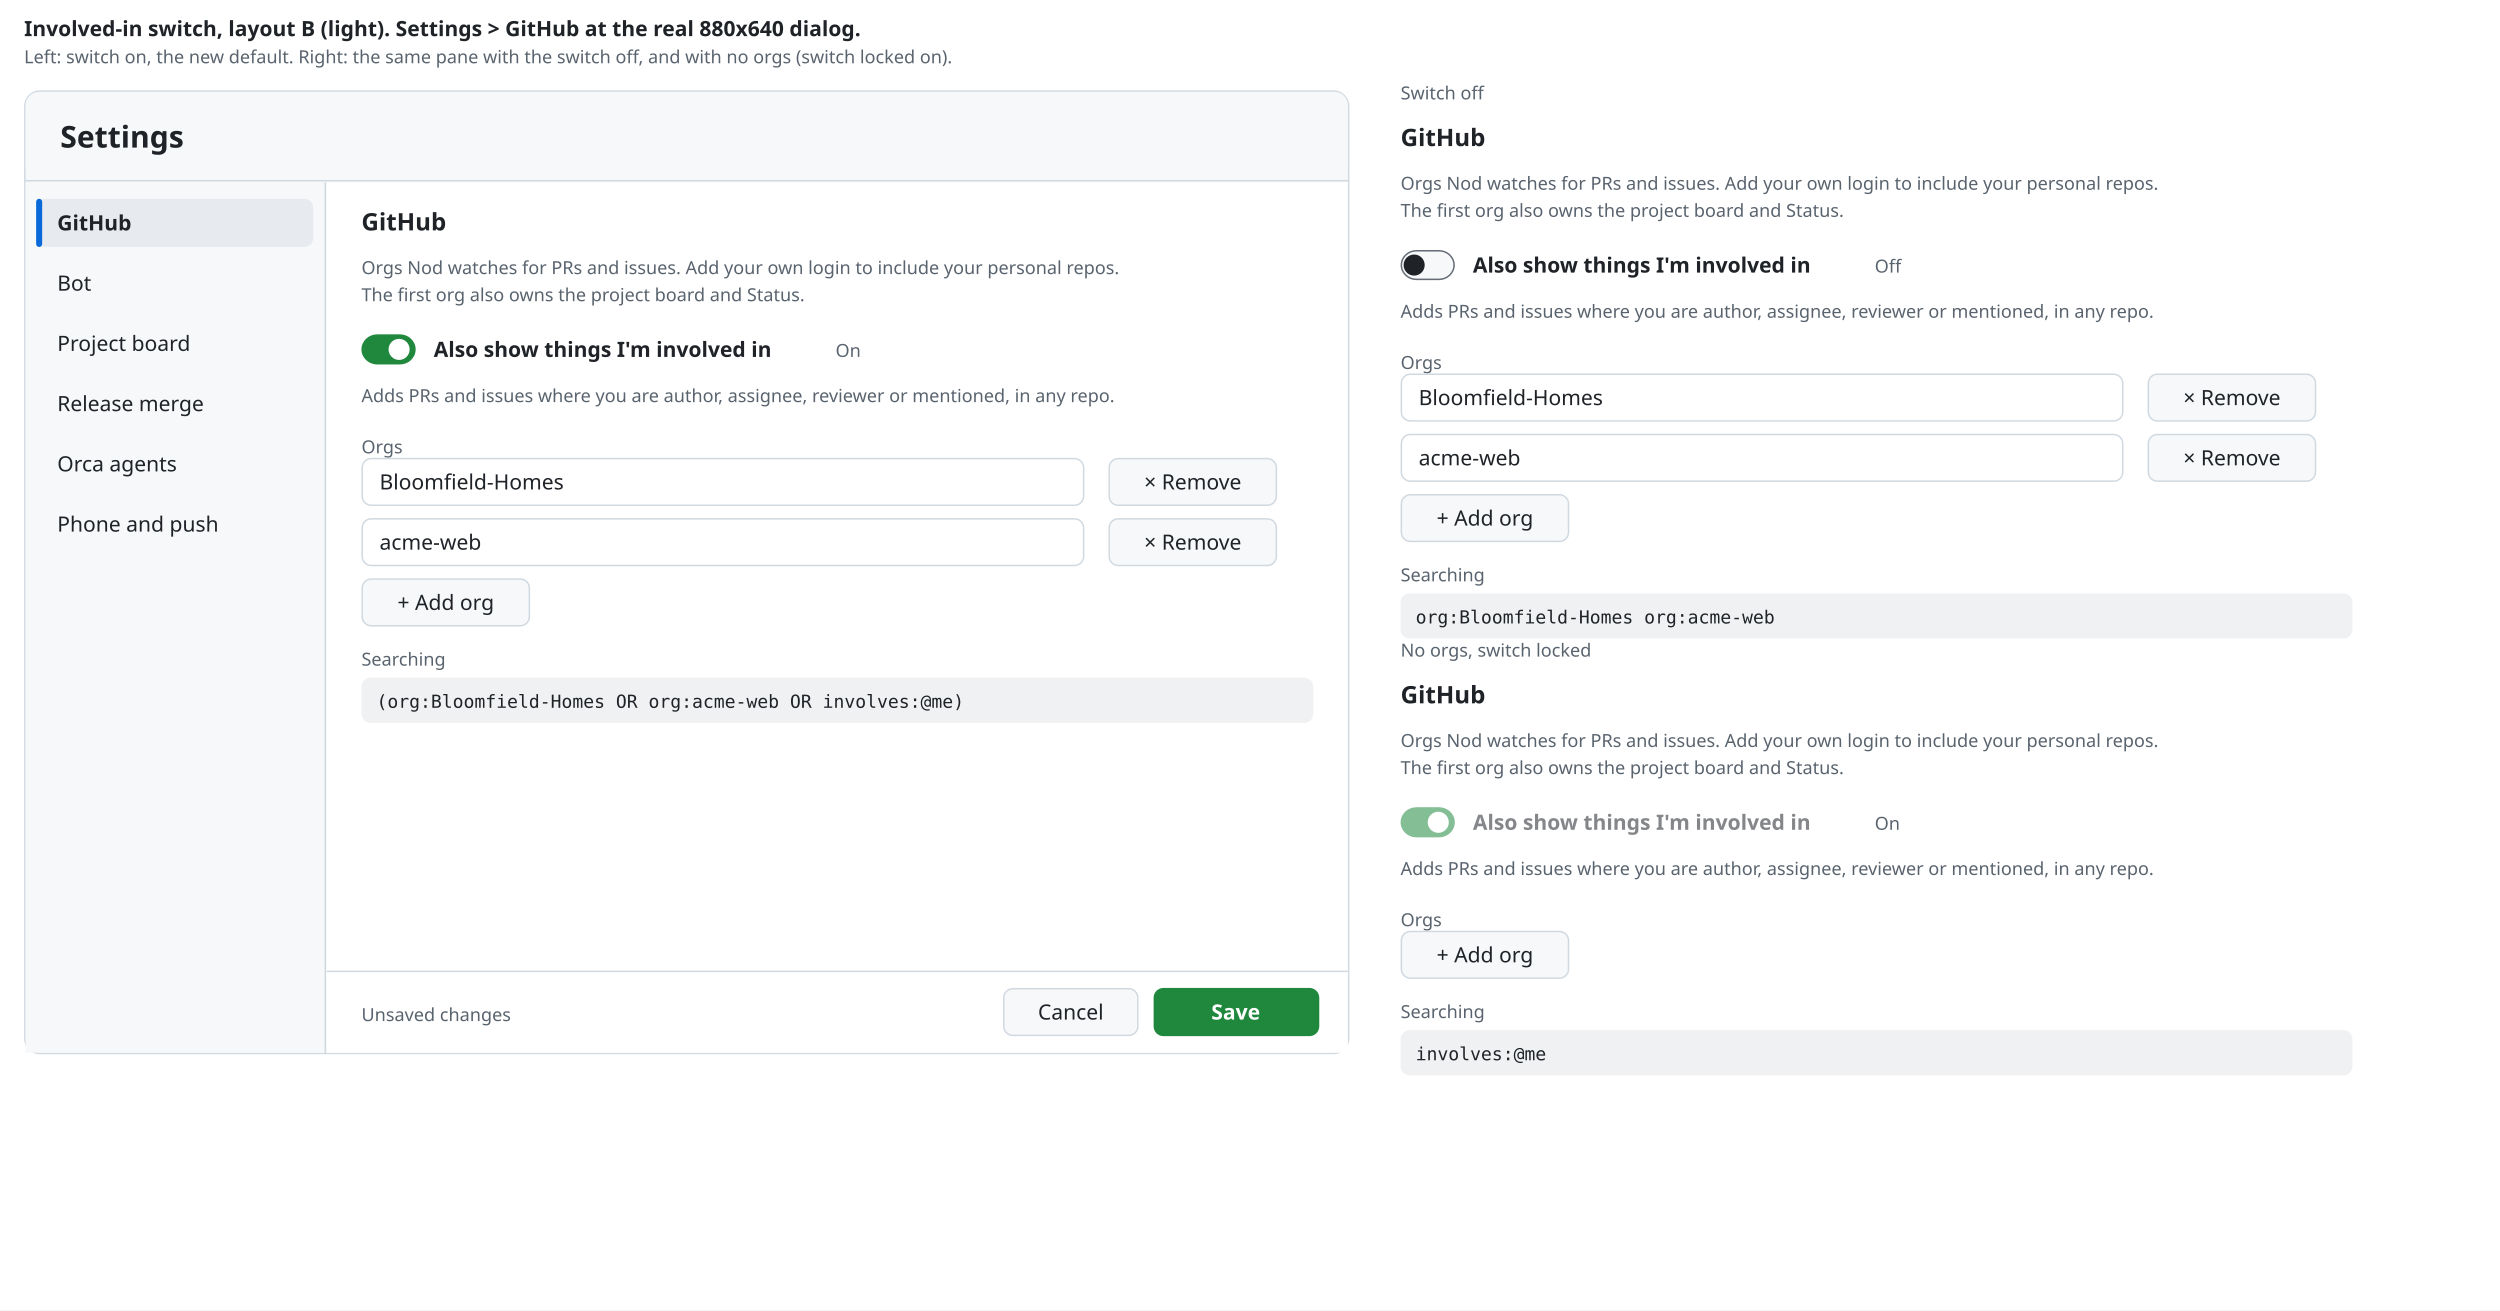
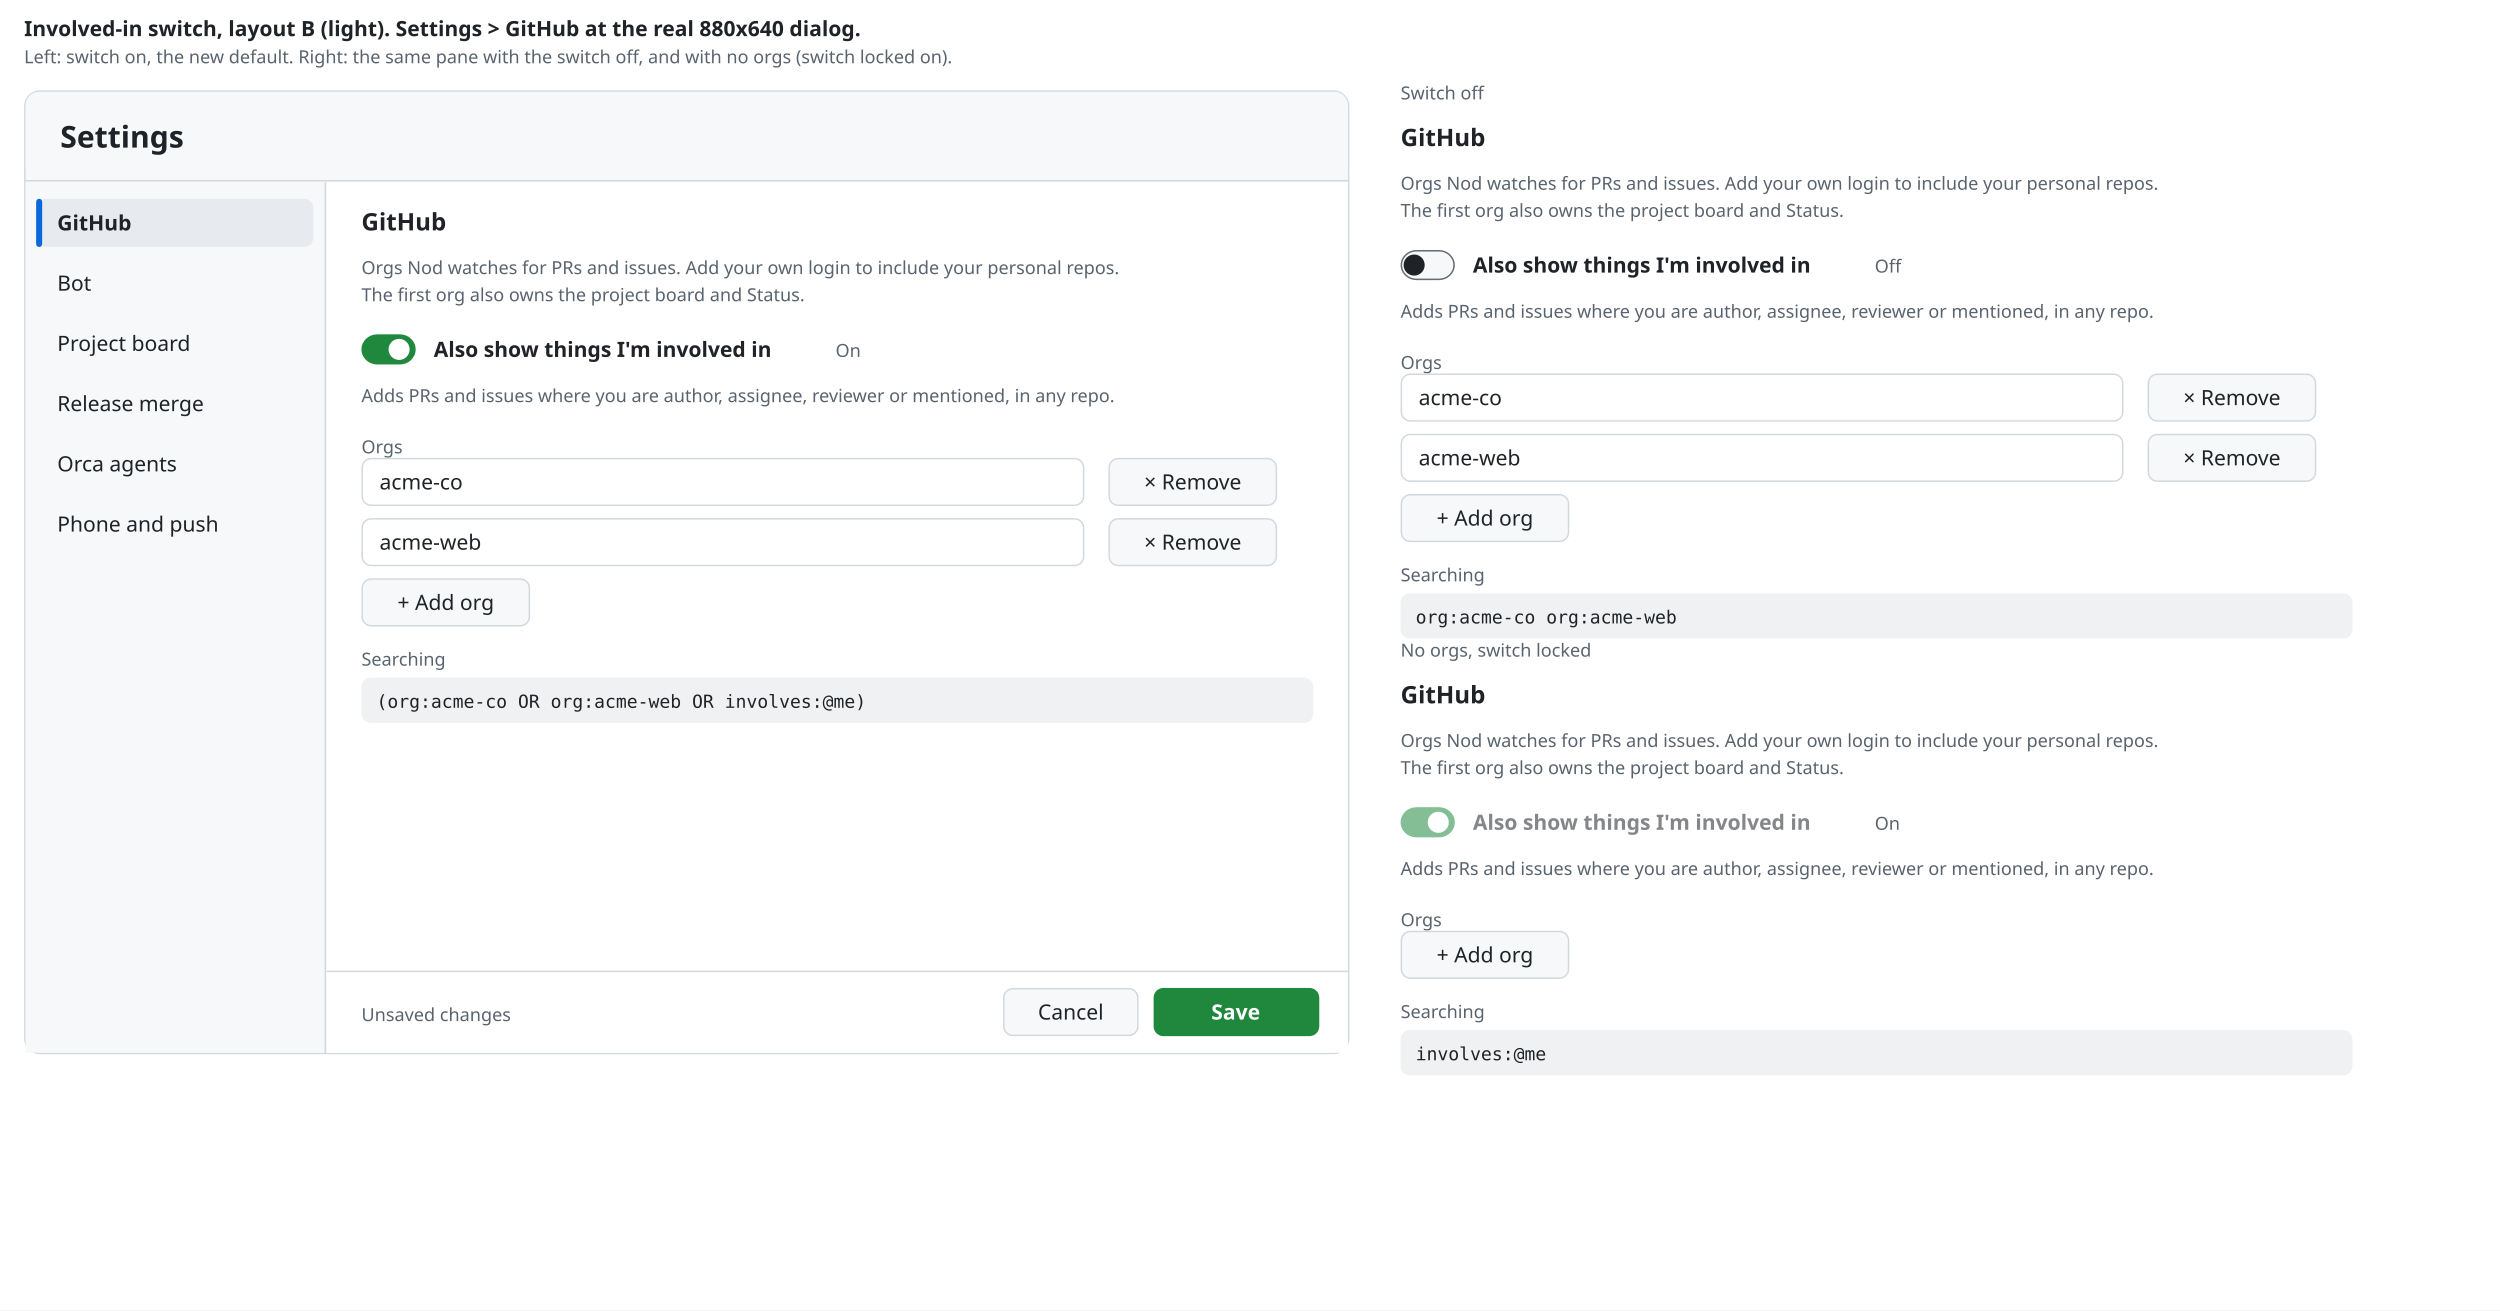
<svg xmlns="http://www.w3.org/2000/svg" width="1660" height="870" viewBox="0 0 1660 870">
  <rect width="1660" height="870" fill="#ffffff" />
  <text x="16" y="24" font-family="-apple-system, Segoe UI, Noto Sans, DejaVu Sans, Arial, sans-serif" font-size="14" font-weight="600" fill="#1f2328" text-anchor="start">Involved-in switch, layout B (light). Settings &gt; GitHub at the real 880x640 dialog.</text>
  <text x="16" y="42" font-family="-apple-system, Segoe UI, Noto Sans, DejaVu Sans, Arial, sans-serif" font-size="12" font-weight="400" fill="#59636e" text-anchor="start">Left: switch on, the new default. Right: the same pane with the switch off, and with no orgs (switch locked on).</text>
  <rect x="16.5" y="60.5" width="879" height="639" rx="10" fill="#f6f8fa" stroke="#d1d9e0" stroke-width="1" />
  <rect x="17" y="61" width="878" height="59" rx="9" fill="#f6f8fa" />
  <text x="40" y="98" font-family="-apple-system, Segoe UI, Noto Sans, DejaVu Sans, Arial, sans-serif" font-size="20" font-weight="600" fill="#1f2328" text-anchor="start">Settings</text>
  <line x1="16" y1="120" x2="896" y2="120" stroke="#d1d9e0" />
  <rect x="17" y="121" width="199" height="578" rx="0" fill="#f6f8fa" />
  <line x1="216" y1="121" x2="216" y2="700" stroke="#d1d9e0" />
  <rect x="24" y="132" width="184" height="32" rx="6" fill="#818b981f" />
  <rect x="24" y="132" width="4" height="32" rx="2" fill="#0969da" />
  <text x="38" y="153" font-family="-apple-system, Segoe UI, Noto Sans, DejaVu Sans, Arial, sans-serif" font-size="14" font-weight="600" fill="#1f2328" text-anchor="start">GitHub</text>
  <text x="38" y="193" font-family="-apple-system, Segoe UI, Noto Sans, DejaVu Sans, Arial, sans-serif" font-size="14" font-weight="400" fill="#1f2328" text-anchor="start">Bot</text>
  <text x="38" y="233" font-family="-apple-system, Segoe UI, Noto Sans, DejaVu Sans, Arial, sans-serif" font-size="14" font-weight="400" fill="#1f2328" text-anchor="start">Project board</text>
  <text x="38" y="273" font-family="-apple-system, Segoe UI, Noto Sans, DejaVu Sans, Arial, sans-serif" font-size="14" font-weight="400" fill="#1f2328" text-anchor="start">Release merge</text>
  <text x="38" y="313" font-family="-apple-system, Segoe UI, Noto Sans, DejaVu Sans, Arial, sans-serif" font-size="14" font-weight="400" fill="#1f2328" text-anchor="start">Orca agents</text>
  <text x="38" y="353" font-family="-apple-system, Segoe UI, Noto Sans, DejaVu Sans, Arial, sans-serif" font-size="14" font-weight="400" fill="#1f2328" text-anchor="start">Phone and push</text>
  <rect x="217" y="121" width="678" height="578" rx="0" fill="#ffffff" />
  <text x="240" y="153" font-family="-apple-system, Segoe UI, Noto Sans, DejaVu Sans, Arial, sans-serif" font-size="16" font-weight="600" fill="#1f2328" text-anchor="start">GitHub</text>
  <text x="240" y="182" font-family="-apple-system, Segoe UI, Noto Sans, DejaVu Sans, Arial, sans-serif" font-size="12" font-weight="400" fill="#59636e" text-anchor="start">Orgs Nod watches for PRs and issues. Add your own login to include your personal repos.</text>
  <text x="240" y="200" font-family="-apple-system, Segoe UI, Noto Sans, DejaVu Sans, Arial, sans-serif" font-size="12" font-weight="400" fill="#59636e" text-anchor="start">The first org also owns the project board and Status.</text>
  <g opacity="1">
    <rect x="240.5" y="222.5" width="35" height="19" rx="10" fill="#1f883d" stroke="#1f883d" stroke-width="1" />
    <circle cx="265" cy="232" r="7" fill="#ffffff" />
    <text x="288" y="237" font-family="-apple-system, Segoe UI, Noto Sans, DejaVu Sans, Arial, sans-serif" font-size="14" font-weight="600" fill="#1f2328" text-anchor="start">Also show things I'm involved in</text>
  </g>
  <text x="554.8" y="237" font-family="-apple-system, Segoe UI, Noto Sans, DejaVu Sans, Arial, sans-serif" font-size="12" font-weight="400" fill="#59636e" text-anchor="start">On</text>
  <text x="240" y="267" font-family="-apple-system, Segoe UI, Noto Sans, DejaVu Sans, Arial, sans-serif" font-size="12" font-weight="400" fill="#59636e" text-anchor="start">Adds PRs and issues where you are author, assignee, reviewer or mentioned, in any repo.</text>
  <text x="240" y="301" font-family="-apple-system, Segoe UI, Noto Sans, DejaVu Sans, Arial, sans-serif" font-size="12" font-weight="400" fill="#59636e" text-anchor="start">Orgs</text>
  <rect x="240.5" y="304.5" width="479" height="31" rx="6" fill="#ffffff" stroke="#d1d9e0" stroke-width="1" />
-   <text x="252" y="325" font-family="-apple-system, Segoe UI, Noto Sans, DejaVu Sans, Arial, sans-serif" font-size="14" font-weight="400" fill="#1f2328" text-anchor="start">Bloomfield-Homes</text>
+   <text x="252" y="325" font-family="-apple-system, Segoe UI, Noto Sans, DejaVu Sans, Arial, sans-serif" font-size="14" font-weight="400" fill="#1f2328" text-anchor="start">acme-co</text>
  <rect x="736.5" y="304.5" width="111" height="31" rx="6" fill="#f6f8fa" stroke="#d1d9e0" stroke-width="1" />
  <text x="792.0" y="325" font-family="-apple-system, Segoe UI, Noto Sans, DejaVu Sans, Arial, sans-serif" font-size="14" font-weight="400" fill="#1f2328" text-anchor="middle">× Remove</text>
  <rect x="240.5" y="344.5" width="479" height="31" rx="6" fill="#ffffff" stroke="#d1d9e0" stroke-width="1" />
  <text x="252" y="365" font-family="-apple-system, Segoe UI, Noto Sans, DejaVu Sans, Arial, sans-serif" font-size="14" font-weight="400" fill="#1f2328" text-anchor="start">acme-web</text>
  <rect x="736.5" y="344.5" width="111" height="31" rx="6" fill="#f6f8fa" stroke="#d1d9e0" stroke-width="1" />
  <text x="792.0" y="365" font-family="-apple-system, Segoe UI, Noto Sans, DejaVu Sans, Arial, sans-serif" font-size="14" font-weight="400" fill="#1f2328" text-anchor="middle">× Remove</text>
  <rect x="240.5" y="384.5" width="111" height="31" rx="6" fill="#f6f8fa" stroke="#d1d9e0" stroke-width="1" />
  <text x="296.0" y="405" font-family="-apple-system, Segoe UI, Noto Sans, DejaVu Sans, Arial, sans-serif" font-size="14" font-weight="400" fill="#1f2328" text-anchor="middle">+ Add org</text>
  <text x="240" y="442" font-family="-apple-system, Segoe UI, Noto Sans, DejaVu Sans, Arial, sans-serif" font-size="12" font-weight="400" fill="#59636e" text-anchor="start">Searching</text>
  <rect x="240" y="450" width="632" height="30" rx="6" fill="#f0f1f2" />
-   <text x="250" y="470" font-family="DejaVu Sans Mono, monospace" font-size="12" font-weight="400" fill="#1f2328" text-anchor="start">(org:Bloomfield-Homes OR org:acme-web OR involves:@me)</text>
+   <text x="250" y="470" font-family="DejaVu Sans Mono, monospace" font-size="12" font-weight="400" fill="#1f2328" text-anchor="start">(org:acme-co OR org:acme-web OR involves:@me)</text>
  <line x1="217" y1="645" x2="895" y2="645" stroke="#d1d9e0" />
  <text x="240" y="678" font-family="-apple-system, Segoe UI, Noto Sans, DejaVu Sans, Arial, sans-serif" font-size="12" font-weight="400" fill="#59636e" text-anchor="start">Unsaved changes</text>
  <rect x="666.5" y="656.5" width="89" height="31" rx="6" fill="#f6f8fa" stroke="#d1d9e0" stroke-width="1" />
  <text x="711.0" y="677" font-family="-apple-system, Segoe UI, Noto Sans, DejaVu Sans, Arial, sans-serif" font-size="14" font-weight="400" fill="#1f2328" text-anchor="middle">Cancel</text>
  <rect x="766.5" y="656.5" width="109" height="31" rx="6" fill="#1f883d" stroke="#1f883d" stroke-width="1" />
  <text x="820.5" y="677" font-family="-apple-system, Segoe UI, Noto Sans, DejaVu Sans, Arial, sans-serif" font-size="14" font-weight="600" fill="#ffffff" text-anchor="middle">Save</text>
  <text x="930" y="66" font-family="-apple-system, Segoe UI, Noto Sans, DejaVu Sans, Arial, sans-serif" font-size="12" font-weight="400" fill="#59636e" text-anchor="start">Switch off</text>
  <text x="930" y="97" font-family="-apple-system, Segoe UI, Noto Sans, DejaVu Sans, Arial, sans-serif" font-size="16" font-weight="600" fill="#1f2328" text-anchor="start">GitHub</text>
  <text x="930" y="126" font-family="-apple-system, Segoe UI, Noto Sans, DejaVu Sans, Arial, sans-serif" font-size="12" font-weight="400" fill="#59636e" text-anchor="start">Orgs Nod watches for PRs and issues. Add your own login to include your personal repos.</text>
  <text x="930" y="144" font-family="-apple-system, Segoe UI, Noto Sans, DejaVu Sans, Arial, sans-serif" font-size="12" font-weight="400" fill="#59636e" text-anchor="start">The first org also owns the project board and Status.</text>
  <g opacity="1">
    <rect x="930.5" y="166.5" width="35" height="19" rx="10" fill="#f6f8fa" stroke="#656c76" stroke-width="1" />
    <circle cx="939" cy="176" r="7" fill="#1f2328" />
    <text x="978" y="181" font-family="-apple-system, Segoe UI, Noto Sans, DejaVu Sans, Arial, sans-serif" font-size="14" font-weight="600" fill="#1f2328" text-anchor="start">Also show things I'm involved in</text>
  </g>
  <text x="1244.8" y="181" font-family="-apple-system, Segoe UI, Noto Sans, DejaVu Sans, Arial, sans-serif" font-size="12" font-weight="400" fill="#59636e" text-anchor="start">Off</text>
  <text x="930" y="211" font-family="-apple-system, Segoe UI, Noto Sans, DejaVu Sans, Arial, sans-serif" font-size="12" font-weight="400" fill="#59636e" text-anchor="start">Adds PRs and issues where you are author, assignee, reviewer or mentioned, in any repo.</text>
  <text x="930" y="245" font-family="-apple-system, Segoe UI, Noto Sans, DejaVu Sans, Arial, sans-serif" font-size="12" font-weight="400" fill="#59636e" text-anchor="start">Orgs</text>
  <rect x="930.5" y="248.5" width="479" height="31" rx="6" fill="#ffffff" stroke="#d1d9e0" stroke-width="1" />
-   <text x="942" y="269" font-family="-apple-system, Segoe UI, Noto Sans, DejaVu Sans, Arial, sans-serif" font-size="14" font-weight="400" fill="#1f2328" text-anchor="start">Bloomfield-Homes</text>
+   <text x="942" y="269" font-family="-apple-system, Segoe UI, Noto Sans, DejaVu Sans, Arial, sans-serif" font-size="14" font-weight="400" fill="#1f2328" text-anchor="start">acme-co</text>
  <rect x="1426.5" y="248.5" width="111" height="31" rx="6" fill="#f6f8fa" stroke="#d1d9e0" stroke-width="1" />
  <text x="1482.0" y="269" font-family="-apple-system, Segoe UI, Noto Sans, DejaVu Sans, Arial, sans-serif" font-size="14" font-weight="400" fill="#1f2328" text-anchor="middle">× Remove</text>
  <rect x="930.5" y="288.5" width="479" height="31" rx="6" fill="#ffffff" stroke="#d1d9e0" stroke-width="1" />
  <text x="942" y="309" font-family="-apple-system, Segoe UI, Noto Sans, DejaVu Sans, Arial, sans-serif" font-size="14" font-weight="400" fill="#1f2328" text-anchor="start">acme-web</text>
  <rect x="1426.5" y="288.5" width="111" height="31" rx="6" fill="#f6f8fa" stroke="#d1d9e0" stroke-width="1" />
  <text x="1482.0" y="309" font-family="-apple-system, Segoe UI, Noto Sans, DejaVu Sans, Arial, sans-serif" font-size="14" font-weight="400" fill="#1f2328" text-anchor="middle">× Remove</text>
  <rect x="930.5" y="328.5" width="111" height="31" rx="6" fill="#f6f8fa" stroke="#d1d9e0" stroke-width="1" />
  <text x="986.0" y="349" font-family="-apple-system, Segoe UI, Noto Sans, DejaVu Sans, Arial, sans-serif" font-size="14" font-weight="400" fill="#1f2328" text-anchor="middle">+ Add org</text>
  <text x="930" y="386" font-family="-apple-system, Segoe UI, Noto Sans, DejaVu Sans, Arial, sans-serif" font-size="12" font-weight="400" fill="#59636e" text-anchor="start">Searching</text>
  <rect x="930" y="394" width="632" height="30" rx="6" fill="#f0f1f2" />
-   <text x="940" y="414" font-family="DejaVu Sans Mono, monospace" font-size="12" font-weight="400" fill="#1f2328" text-anchor="start">org:Bloomfield-Homes org:acme-web</text>
+   <text x="940" y="414" font-family="DejaVu Sans Mono, monospace" font-size="12" font-weight="400" fill="#1f2328" text-anchor="start">org:acme-co org:acme-web</text>
  <text x="930" y="436" font-family="-apple-system, Segoe UI, Noto Sans, DejaVu Sans, Arial, sans-serif" font-size="12" font-weight="400" fill="#59636e" text-anchor="start">No orgs, switch locked</text>
  <text x="930" y="467" font-family="-apple-system, Segoe UI, Noto Sans, DejaVu Sans, Arial, sans-serif" font-size="16" font-weight="600" fill="#1f2328" text-anchor="start">GitHub</text>
  <text x="930" y="496" font-family="-apple-system, Segoe UI, Noto Sans, DejaVu Sans, Arial, sans-serif" font-size="12" font-weight="400" fill="#59636e" text-anchor="start">Orgs Nod watches for PRs and issues. Add your own login to include your personal repos.</text>
  <text x="930" y="514" font-family="-apple-system, Segoe UI, Noto Sans, DejaVu Sans, Arial, sans-serif" font-size="12" font-weight="400" fill="#59636e" text-anchor="start">The first org also owns the project board and Status.</text>
  <g opacity="0.55">
    <rect x="930.5" y="536.5" width="35" height="19" rx="10" fill="#1f883d" stroke="#1f883d" stroke-width="1" />
    <circle cx="955" cy="546" r="7" fill="#ffffff" />
    <text x="978" y="551" font-family="-apple-system, Segoe UI, Noto Sans, DejaVu Sans, Arial, sans-serif" font-size="14" font-weight="600" fill="#1f2328" text-anchor="start">Also show things I'm involved in</text>
  </g>
  <text x="1244.8" y="551" font-family="-apple-system, Segoe UI, Noto Sans, DejaVu Sans, Arial, sans-serif" font-size="12" font-weight="400" fill="#59636e" text-anchor="start">On</text>
  <text x="930" y="581" font-family="-apple-system, Segoe UI, Noto Sans, DejaVu Sans, Arial, sans-serif" font-size="12" font-weight="400" fill="#59636e" text-anchor="start">Adds PRs and issues where you are author, assignee, reviewer or mentioned, in any repo.</text>
  <text x="930" y="615" font-family="-apple-system, Segoe UI, Noto Sans, DejaVu Sans, Arial, sans-serif" font-size="12" font-weight="400" fill="#59636e" text-anchor="start">Orgs</text>
  <rect x="930.5" y="618.5" width="111" height="31" rx="6" fill="#f6f8fa" stroke="#d1d9e0" stroke-width="1" />
  <text x="986.0" y="639" font-family="-apple-system, Segoe UI, Noto Sans, DejaVu Sans, Arial, sans-serif" font-size="14" font-weight="400" fill="#1f2328" text-anchor="middle">+ Add org</text>
  <text x="930" y="676" font-family="-apple-system, Segoe UI, Noto Sans, DejaVu Sans, Arial, sans-serif" font-size="12" font-weight="400" fill="#59636e" text-anchor="start">Searching</text>
  <rect x="930" y="684" width="632" height="30" rx="6" fill="#f0f1f2" />
  <text x="940" y="704" font-family="DejaVu Sans Mono, monospace" font-size="12" font-weight="400" fill="#1f2328" text-anchor="start">involves:@me</text>
</svg>
